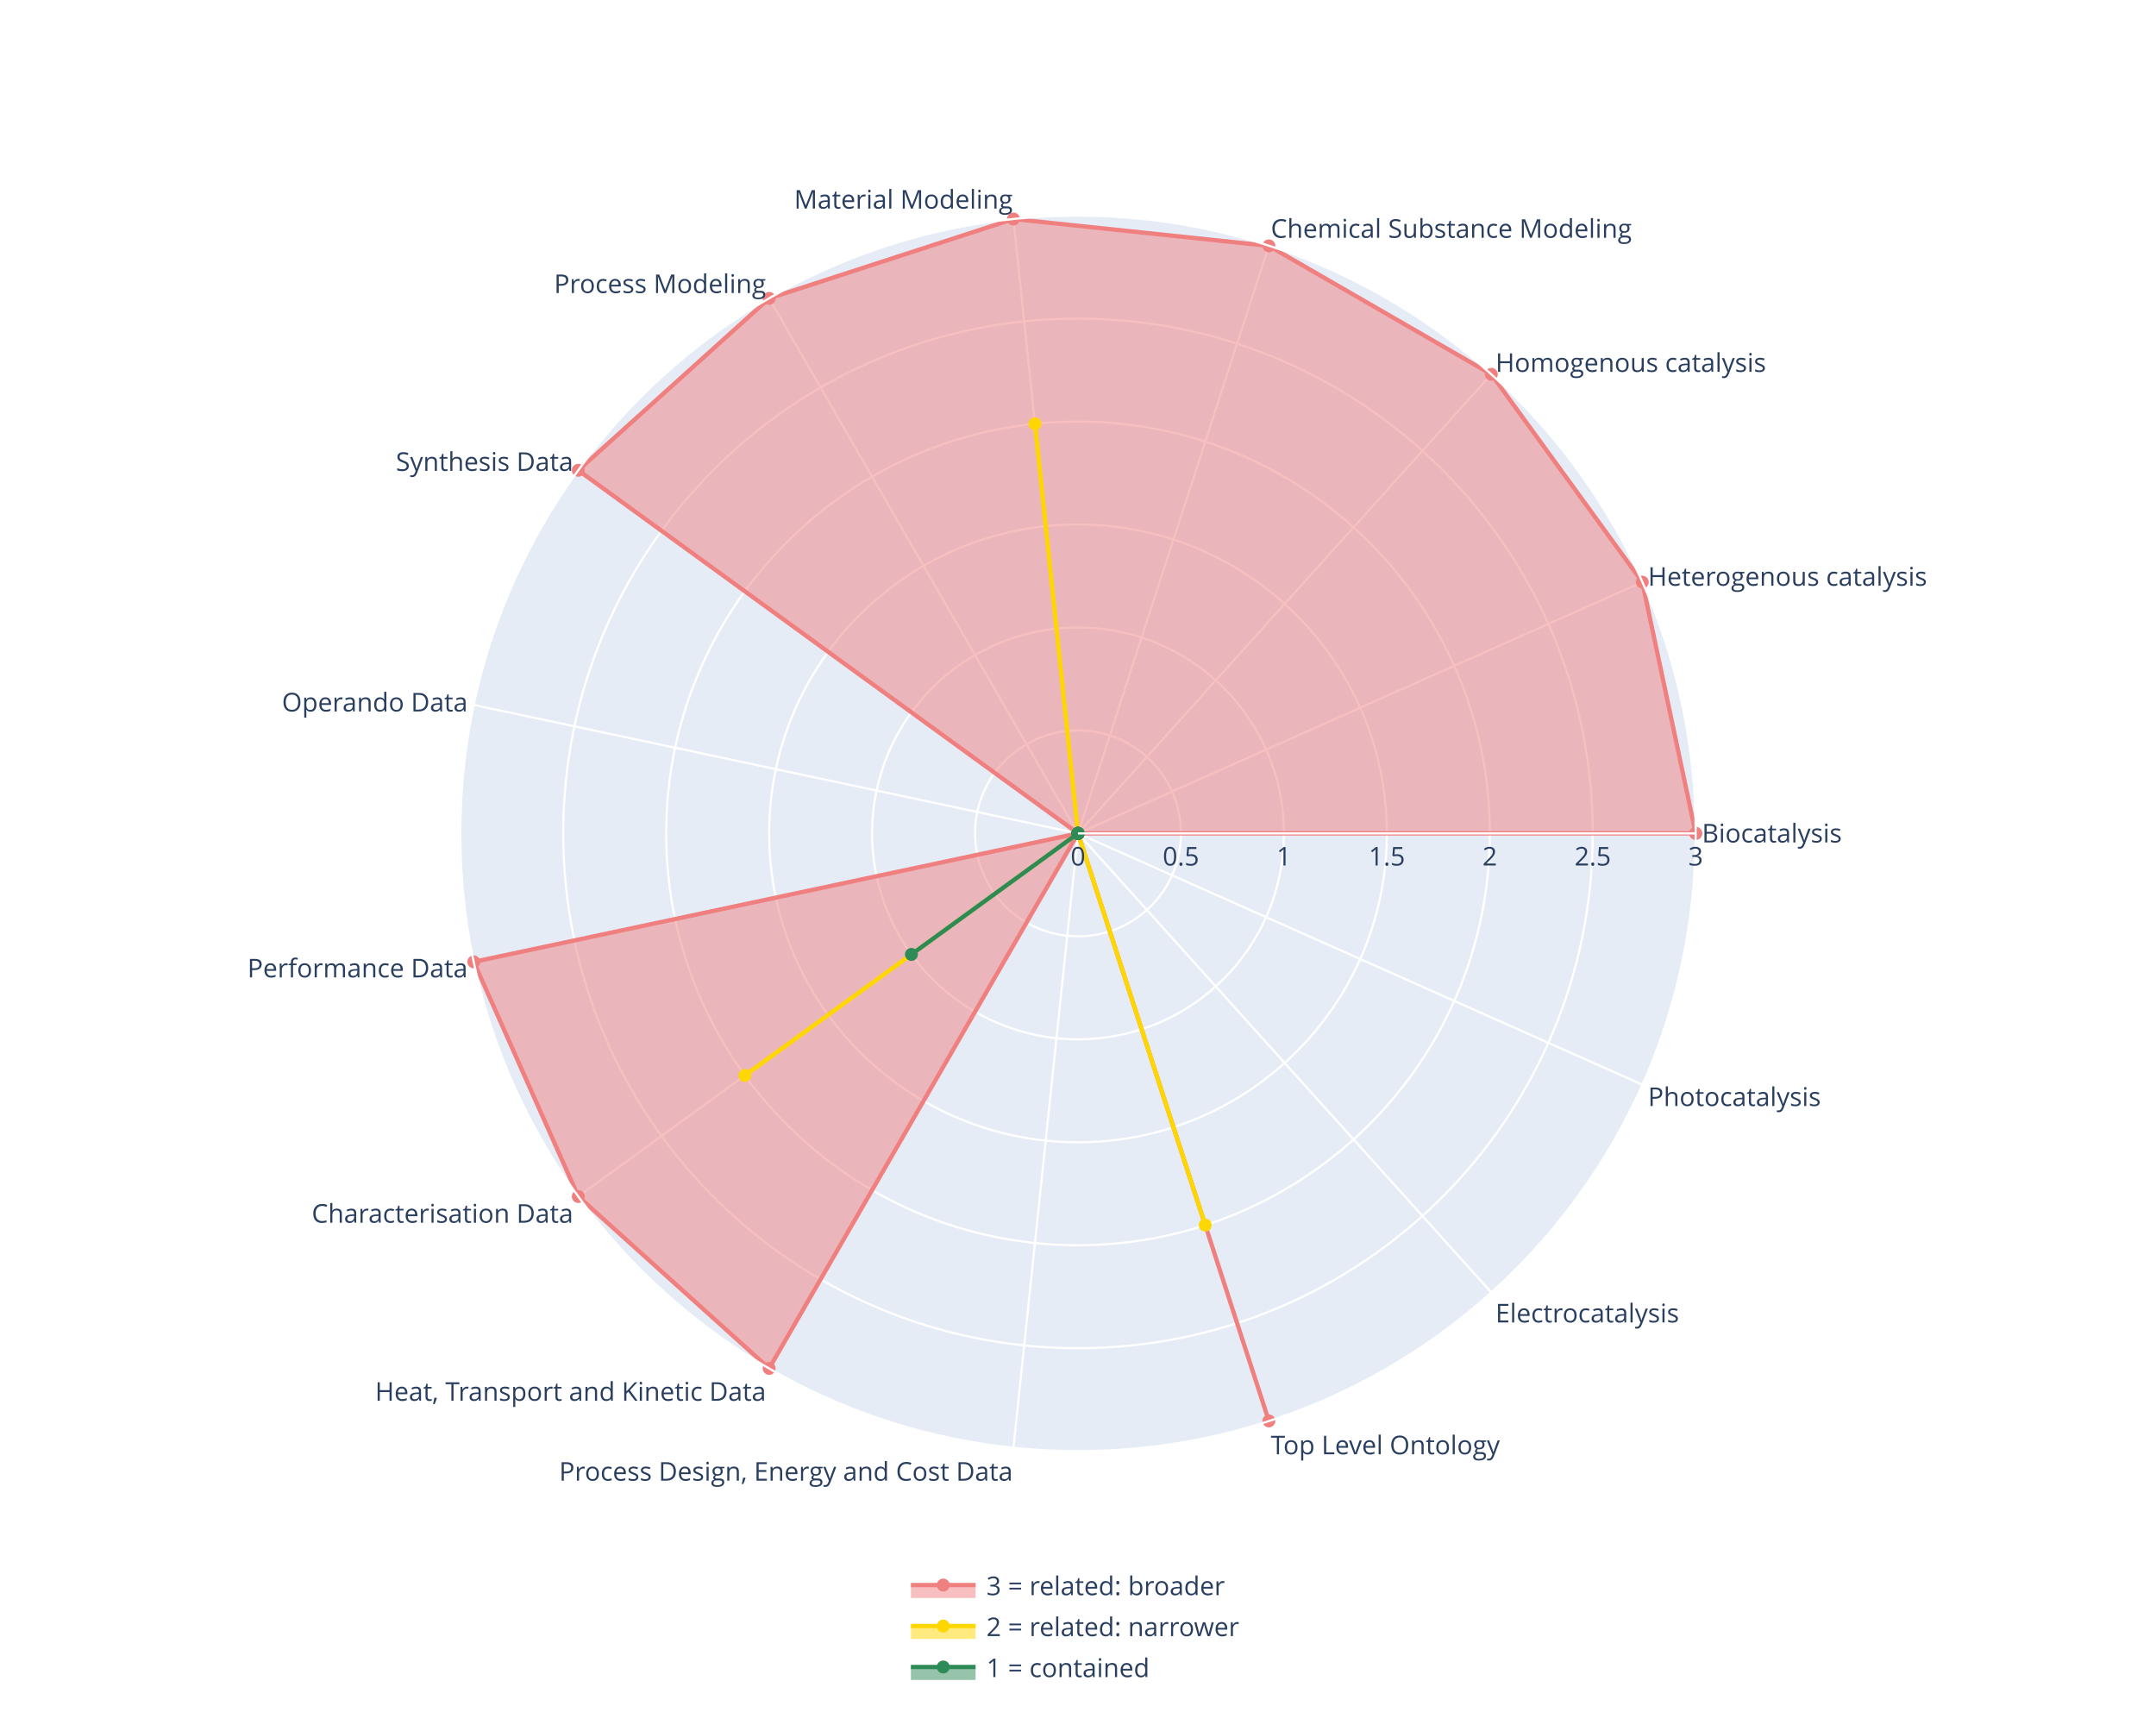
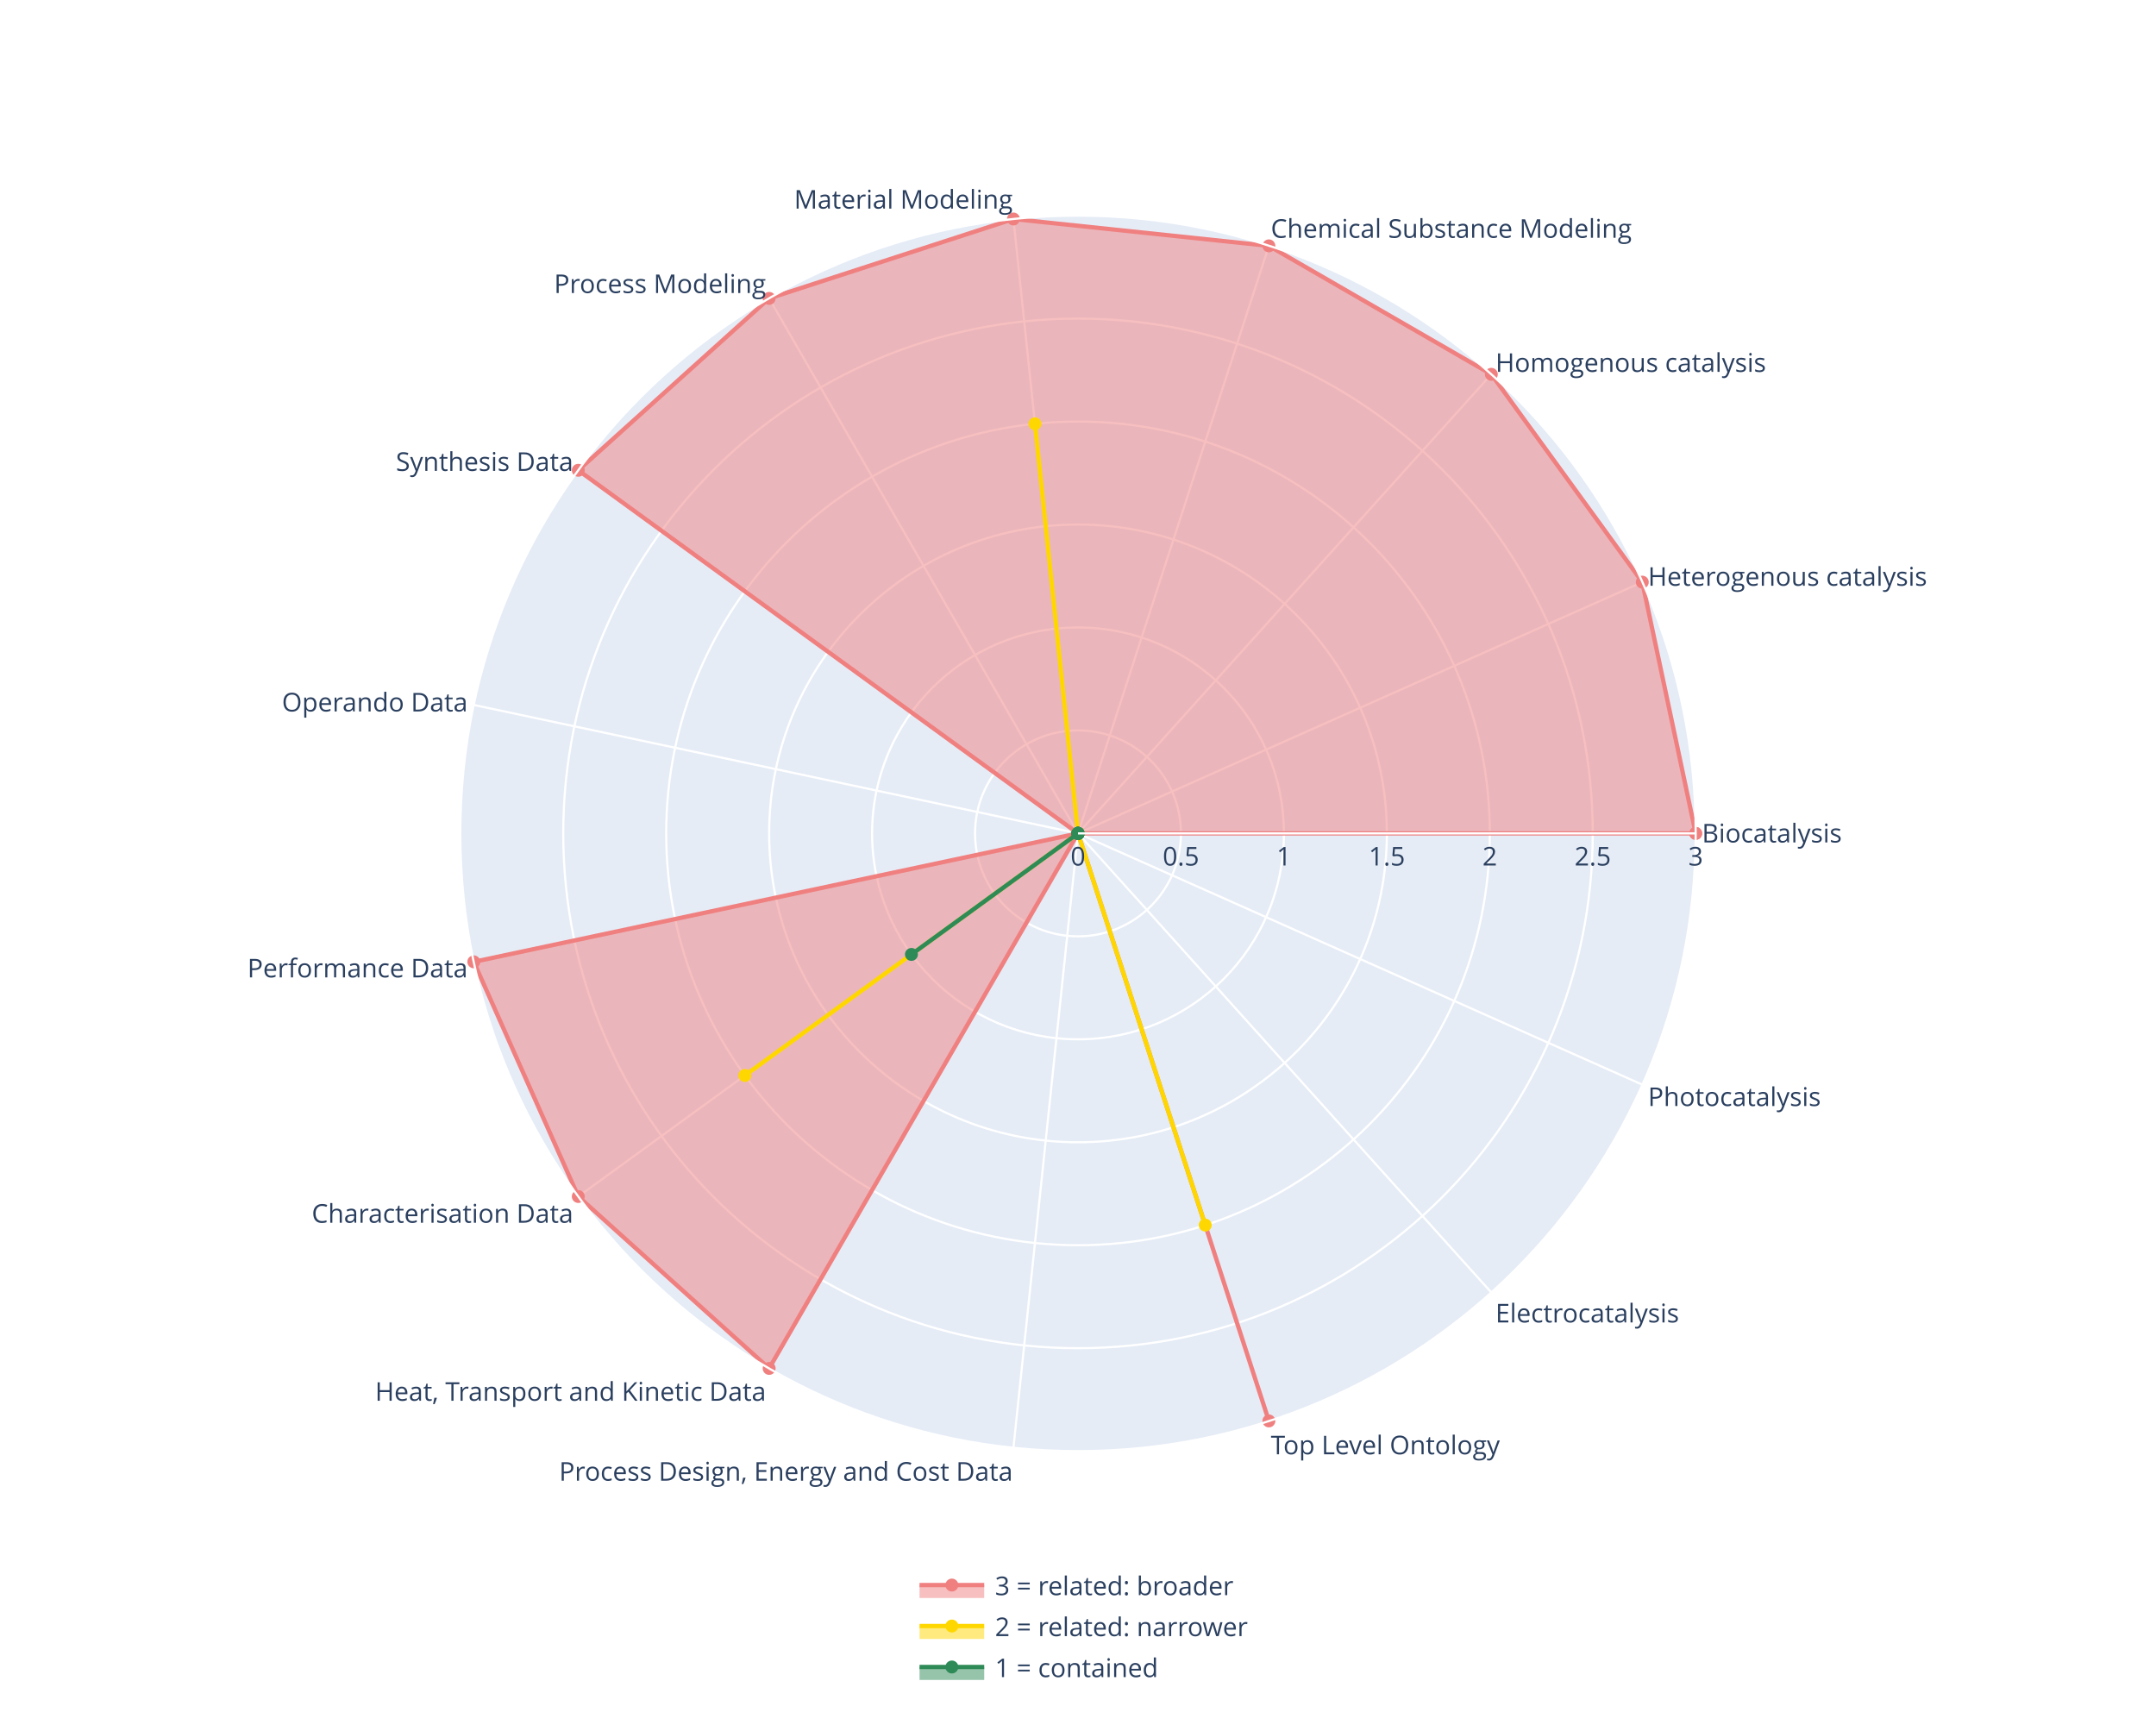
<svg xmlns="http://www.w3.org/2000/svg" class="main-svg" width="1000" height="800" style="" viewBox="0 0 1000 800">
  <rect x="0" y="0" width="1000" height="800" style="fill: rgb(255, 255, 255); fill-opacity: 1;" />
-   <defs id="defs-27173d">
+   <defs id="defs-8915df">
    <g class="clips">
-       <clipPath id="clip27173dpolar-for-traces">
+       <clipPath id="clip8915dfpolar-for-traces">
        <path d="M286.5,0A286.5,286.5 0,1,0 -286.5,-3.508613079557167e-14A286.5,286.5 0,1,0 286.5,7.017226159114334e-14Z" transform="translate(286.5,286.5)" />
      </clipPath>
    </g>
    <g class="gradients" />
    <g class="patterns" />
  </defs>
  <g class="bglayer" />
  <g class="layer-below">
    <g class="imagelayer" />
    <g class="shapelayer" />
  </g>
  <g class="cartesianlayer" />
  <g class="polarlayer">
    <g class="polar">
      <g class="polarsublayer draglayer" />
      <g class="polarsublayer plotbg">
        <path d="M286.5,0A286.5,286.5 0,1,0 -286.5,-3.508613079557167e-14A286.5,286.5 0,1,0 286.5,7.017226159114334e-14Z" transform="translate(500,386.5)" style="fill: rgb(229, 236, 246); fill-opacity: 1;" />
      </g>
      <g class="polarsublayer backplot">
        <g class="maplayer" />
      </g>
      <g class="polarsublayer angular-grid" style="fill: none;">
        <path class="angularaxisgrid" d="M500,386.5L786.5,386.5" style="stroke: rgb(255, 255, 255); stroke-opacity: 1; stroke-width: 1px;" />
        <path class="angularaxisgrid" d="M500,386.5L761.731,269.97" style="stroke: rgb(255, 255, 255); stroke-opacity: 1; stroke-width: 1px;" />
        <path class="angularaxisgrid" d="M500,386.5L691.706,173.589" style="stroke: rgb(255, 255, 255); stroke-opacity: 1; stroke-width: 1px;" />
        <path class="angularaxisgrid" d="M500,386.5L588.533,114.022" style="stroke: rgb(255, 255, 255); stroke-opacity: 1; stroke-width: 1px;" />
        <path class="angularaxisgrid" d="M500,386.5L470.053,101.569" style="stroke: rgb(255, 255, 255); stroke-opacity: 1; stroke-width: 1px;" />
        <path class="angularaxisgrid" d="M500,386.5L356.75,138.384" style="stroke: rgb(255, 255, 255); stroke-opacity: 1; stroke-width: 1px;" />
        <path class="angularaxisgrid" d="M500,386.5L268.217,218.1" style="stroke: rgb(255, 255, 255); stroke-opacity: 1; stroke-width: 1px;" />
        <path class="angularaxisgrid" d="M500,386.5L219.761,326.933" style="stroke: rgb(255, 255, 255); stroke-opacity: 1; stroke-width: 1px;" />
        <path class="angularaxisgrid" d="M500,386.5L219.761,446.067" style="stroke: rgb(255, 255, 255); stroke-opacity: 1; stroke-width: 1px;" />
        <path class="angularaxisgrid" d="M500,386.5L268.217,554.9" style="stroke: rgb(255, 255, 255); stroke-opacity: 1; stroke-width: 1px;" />
        <path class="angularaxisgrid" d="M500,386.5L356.75,634.616" style="stroke: rgb(255, 255, 255); stroke-opacity: 1; stroke-width: 1px;" />
        <path class="angularaxisgrid" d="M500,386.5L470.053,671.431" style="stroke: rgb(255, 255, 255); stroke-opacity: 1; stroke-width: 1px;" />
        <path class="angularaxisgrid" d="M500,386.5L588.533,658.978" style="stroke: rgb(255, 255, 255); stroke-opacity: 1; stroke-width: 1px;" />
        <path class="angularaxisgrid" d="M500,386.5L691.706,599.411" style="stroke: rgb(255, 255, 255); stroke-opacity: 1; stroke-width: 1px;" />
        <path class="angularaxisgrid" d="M500,386.5L761.731,503.03" style="stroke: rgb(255, 255, 255); stroke-opacity: 1; stroke-width: 1px;" />
      </g>
      <g class="polarsublayer radial-grid" transform="translate(500,386.5)" style="fill: none;">
        <path class="xgrid" d="M47.75,0A47.75,47.75 0,1,0 -47.75,-5.847688465928611e-15A47.75,47.75 0,1,0 47.75,1.1695376931857222e-14Z" style="stroke: rgb(255, 255, 255); stroke-opacity: 1; stroke-width: 1px;" />
        <path class="xgrid" d="M95.5,0A95.5,95.5 0,1,0 -95.5,-1.1695376931857222e-14A95.5,95.5 0,1,0 95.5,2.3390753863714445e-14Z" style="stroke: rgb(255, 255, 255); stroke-opacity: 1; stroke-width: 1px;" />
        <path class="xgrid" d="M143.25,0A143.25,143.25 0,1,0 -143.25,-1.7543065397785835e-14A143.25,143.25 0,1,0 143.25,3.508613079557167e-14Z" style="stroke: rgb(255, 255, 255); stroke-opacity: 1; stroke-width: 1px;" />
        <path class="xgrid" d="M191,0A191,191 0,1,0 -191,-2.3390753863714445e-14A191,191 0,1,0 191,4.678150772742889e-14Z" style="stroke: rgb(255, 255, 255); stroke-opacity: 1; stroke-width: 1px;" />
        <path class="xgrid" d="M238.75,0A238.75,238.75 0,1,0 -238.75,-2.923844232964306e-14A238.75,238.75 0,1,0 238.75,5.847688465928612e-14Z" style="stroke: rgb(255, 255, 255); stroke-opacity: 1; stroke-width: 1px;" />
      </g>
      <g class="polarsublayer frontplot" transform="translate(213.5,100)">
        <g class="barlayer" />
        <g class="scatterlayer">
-           <g class="trace scatter trace5cc270" style="stroke-miterlimit: 2; opacity: 1;">
-             <g class="fills" clip-path="url(#clip27173dpolar-for-traces)">
+           <g class="trace scatter tracee5d8ca" style="stroke-miterlimit: 2; opacity: 1;">
+             <g class="fills" clip-path="url(#clip8915dfpolar-for-traces)">
              <g>
                <path class="js-fill" d="M573,286.5L548.23,169.97L478.21,73.59L375.03,14.02L256.55,1.57L143.25,38.38L54.72,118.1L286.5,286.5L6.26,346.07L54.72,454.9L143.25,534.62L286.5,286.5L375.03,558.98L286.5,286.5L286.5,286.5L573,286.5Z" style="fill: rgb(240, 128, 128); fill-opacity: 0.5; stroke-width: 0;" />
              </g>
            </g>
            <g class="errorbars" />
            <g class="lines">
-               <path class="js-line" d="M573,286.5L548.23,169.97L478.21,73.59L375.03,14.02L256.55,1.57L143.25,38.38L54.72,118.1L286.5,286.5L6.26,346.07L54.72,454.9L143.25,534.62L286.5,286.5L375.03,558.98L286.5,286.5L286.5,286.5L573,286.5" clip-path="url(#clip27173dpolar-for-traces)" style="vector-effect: non-scaling-stroke; fill: none; stroke: rgb(240, 128, 128); stroke-opacity: 1; stroke-width: 2px; opacity: 1;" />
+               <path class="js-line" d="M573,286.5L548.23,169.97L478.21,73.59L375.03,14.02L256.55,1.57L143.25,38.38L54.72,118.1L286.5,286.5L6.26,346.07L54.72,454.9L143.25,534.62L286.5,286.5L375.03,558.98L286.5,286.5L286.5,286.5L573,286.5" clip-path="url(#clip8915dfpolar-for-traces)" style="vector-effect: none; fill: none; stroke: rgb(240, 128, 128); stroke-opacity: 1; stroke-width: 2px; opacity: 1;" />
            </g>
            <g class="points">
              <path class="point" transform="translate(573,286.5)" d="M3,0A3,3 0 1,1 0,-3A3,3 0 0,1 3,0Z" style="opacity: 1; stroke-width: 0px; fill: rgb(240, 128, 128); fill-opacity: 1;" />
              <path class="point" transform="translate(548.23,169.97)" d="M3,0A3,3 0 1,1 0,-3A3,3 0 0,1 3,0Z" style="opacity: 1; stroke-width: 0px; fill: rgb(240, 128, 128); fill-opacity: 1;" />
              <path class="point" transform="translate(478.21,73.59)" d="M3,0A3,3 0 1,1 0,-3A3,3 0 0,1 3,0Z" style="opacity: 1; stroke-width: 0px; fill: rgb(240, 128, 128); fill-opacity: 1;" />
              <path class="point" transform="translate(375.03,14.02)" d="M3,0A3,3 0 1,1 0,-3A3,3 0 0,1 3,0Z" style="opacity: 1; stroke-width: 0px; fill: rgb(240, 128, 128); fill-opacity: 1;" />
              <path class="point" transform="translate(256.55,1.57)" d="M3,0A3,3 0 1,1 0,-3A3,3 0 0,1 3,0Z" style="opacity: 1; stroke-width: 0px; fill: rgb(240, 128, 128); fill-opacity: 1;" />
              <path class="point" transform="translate(143.25,38.38)" d="M3,0A3,3 0 1,1 0,-3A3,3 0 0,1 3,0Z" style="opacity: 1; stroke-width: 0px; fill: rgb(240, 128, 128); fill-opacity: 1;" />
              <path class="point" transform="translate(54.72,118.1)" d="M3,0A3,3 0 1,1 0,-3A3,3 0 0,1 3,0Z" style="opacity: 1; stroke-width: 0px; fill: rgb(240, 128, 128); fill-opacity: 1;" />
              <path class="point" transform="translate(286.5,286.5)" d="M3,0A3,3 0 1,1 0,-3A3,3 0 0,1 3,0Z" style="opacity: 1; stroke-width: 0px; fill: rgb(240, 128, 128); fill-opacity: 1;" />
              <path class="point" transform="translate(6.26,346.07)" d="M3,0A3,3 0 1,1 0,-3A3,3 0 0,1 3,0Z" style="opacity: 1; stroke-width: 0px; fill: rgb(240, 128, 128); fill-opacity: 1;" />
              <path class="point" transform="translate(54.72,454.9)" d="M3,0A3,3 0 1,1 0,-3A3,3 0 0,1 3,0Z" style="opacity: 1; stroke-width: 0px; fill: rgb(240, 128, 128); fill-opacity: 1;" />
              <path class="point" transform="translate(143.25,534.62)" d="M3,0A3,3 0 1,1 0,-3A3,3 0 0,1 3,0Z" style="opacity: 1; stroke-width: 0px; fill: rgb(240, 128, 128); fill-opacity: 1;" />
              <path class="point" transform="translate(286.5,286.5)" d="M3,0A3,3 0 1,1 0,-3A3,3 0 0,1 3,0Z" style="opacity: 1; stroke-width: 0px; fill: rgb(240, 128, 128); fill-opacity: 1;" />
              <path class="point" transform="translate(375.03,558.98)" d="M3,0A3,3 0 1,1 0,-3A3,3 0 0,1 3,0Z" style="opacity: 1; stroke-width: 0px; fill: rgb(240, 128, 128); fill-opacity: 1;" />
              <path class="point" transform="translate(286.5,286.5)" d="M3,0A3,3 0 1,1 0,-3A3,3 0 0,1 3,0Z" style="opacity: 1; stroke-width: 0px; fill: rgb(240, 128, 128); fill-opacity: 1;" />
              <path class="point" transform="translate(286.5,286.5)" d="M3,0A3,3 0 1,1 0,-3A3,3 0 0,1 3,0Z" style="opacity: 1; stroke-width: 0px; fill: rgb(240, 128, 128); fill-opacity: 1;" />
              <path class="point" transform="translate(573,286.5)" d="M3,0A3,3 0 1,1 0,-3A3,3 0 0,1 3,0Z" style="opacity: 1; stroke-width: 0px; fill: rgb(240, 128, 128); fill-opacity: 1;" />
            </g>
            <g class="text" />
          </g>
-           <g class="trace scatter trace45fdbd" style="stroke-miterlimit: 2; opacity: 1;">
-             <g class="fills" clip-path="url(#clip27173dpolar-for-traces)">
+           <g class="trace scatter traced28632" style="stroke-miterlimit: 2; opacity: 1;">
+             <g class="fills" clip-path="url(#clip8915dfpolar-for-traces)">
              <g>
                <path class="js-fill" d="M286.5,286.5L286.5,286.5L286.5,286.5L286.5,286.5L266.54,96.55L286.5,286.5L286.5,286.5L286.5,286.5L286.5,286.5L131.98,398.77L286.5,286.5L286.5,286.5L345.52,468.15L286.5,286.5L286.5,286.5L286.5,286.5Z" style="fill: rgb(255, 215, 0); fill-opacity: 0.5; stroke-width: 0;" />
              </g>
            </g>
            <g class="errorbars" />
            <g class="lines">
-               <path class="js-line" d="M286.5,286.5L286.5,286.5L286.5,286.5L286.5,286.5L266.54,96.55L286.5,286.5L286.5,286.5L286.5,286.5L286.5,286.5L131.98,398.77L286.5,286.5L286.5,286.5L345.52,468.15L286.5,286.5L286.5,286.5L286.5,286.5" clip-path="url(#clip27173dpolar-for-traces)" style="vector-effect: non-scaling-stroke; fill: none; stroke: rgb(255, 215, 0); stroke-opacity: 1; stroke-width: 2px; opacity: 1;" />
+               <path class="js-line" d="M286.5,286.5L286.5,286.5L286.5,286.5L286.5,286.5L266.54,96.55L286.5,286.5L286.5,286.5L286.5,286.5L286.5,286.5L131.98,398.77L286.5,286.5L286.5,286.5L345.52,468.15L286.5,286.5L286.5,286.5L286.5,286.5" clip-path="url(#clip8915dfpolar-for-traces)" style="vector-effect: none; fill: none; stroke: rgb(255, 215, 0); stroke-opacity: 1; stroke-width: 2px; opacity: 1;" />
            </g>
            <g class="points">
              <path class="point" transform="translate(286.5,286.5)" d="M3,0A3,3 0 1,1 0,-3A3,3 0 0,1 3,0Z" style="opacity: 1; stroke-width: 0px; fill: rgb(255, 215, 0); fill-opacity: 1;" />
              <path class="point" transform="translate(286.5,286.5)" d="M3,0A3,3 0 1,1 0,-3A3,3 0 0,1 3,0Z" style="opacity: 1; stroke-width: 0px; fill: rgb(255, 215, 0); fill-opacity: 1;" />
              <path class="point" transform="translate(286.5,286.5)" d="M3,0A3,3 0 1,1 0,-3A3,3 0 0,1 3,0Z" style="opacity: 1; stroke-width: 0px; fill: rgb(255, 215, 0); fill-opacity: 1;" />
              <path class="point" transform="translate(286.5,286.5)" d="M3,0A3,3 0 1,1 0,-3A3,3 0 0,1 3,0Z" style="opacity: 1; stroke-width: 0px; fill: rgb(255, 215, 0); fill-opacity: 1;" />
              <path class="point" transform="translate(266.54,96.55)" d="M3,0A3,3 0 1,1 0,-3A3,3 0 0,1 3,0Z" style="opacity: 1; stroke-width: 0px; fill: rgb(255, 215, 0); fill-opacity: 1;" />
              <path class="point" transform="translate(286.5,286.5)" d="M3,0A3,3 0 1,1 0,-3A3,3 0 0,1 3,0Z" style="opacity: 1; stroke-width: 0px; fill: rgb(255, 215, 0); fill-opacity: 1;" />
              <path class="point" transform="translate(286.5,286.5)" d="M3,0A3,3 0 1,1 0,-3A3,3 0 0,1 3,0Z" style="opacity: 1; stroke-width: 0px; fill: rgb(255, 215, 0); fill-opacity: 1;" />
              <path class="point" transform="translate(286.5,286.5)" d="M3,0A3,3 0 1,1 0,-3A3,3 0 0,1 3,0Z" style="opacity: 1; stroke-width: 0px; fill: rgb(255, 215, 0); fill-opacity: 1;" />
              <path class="point" transform="translate(286.5,286.5)" d="M3,0A3,3 0 1,1 0,-3A3,3 0 0,1 3,0Z" style="opacity: 1; stroke-width: 0px; fill: rgb(255, 215, 0); fill-opacity: 1;" />
              <path class="point" transform="translate(131.98,398.77)" d="M3,0A3,3 0 1,1 0,-3A3,3 0 0,1 3,0Z" style="opacity: 1; stroke-width: 0px; fill: rgb(255, 215, 0); fill-opacity: 1;" />
              <path class="point" transform="translate(286.5,286.5)" d="M3,0A3,3 0 1,1 0,-3A3,3 0 0,1 3,0Z" style="opacity: 1; stroke-width: 0px; fill: rgb(255, 215, 0); fill-opacity: 1;" />
              <path class="point" transform="translate(286.5,286.5)" d="M3,0A3,3 0 1,1 0,-3A3,3 0 0,1 3,0Z" style="opacity: 1; stroke-width: 0px; fill: rgb(255, 215, 0); fill-opacity: 1;" />
              <path class="point" transform="translate(345.52,468.15)" d="M3,0A3,3 0 1,1 0,-3A3,3 0 0,1 3,0Z" style="opacity: 1; stroke-width: 0px; fill: rgb(255, 215, 0); fill-opacity: 1;" />
              <path class="point" transform="translate(286.5,286.5)" d="M3,0A3,3 0 1,1 0,-3A3,3 0 0,1 3,0Z" style="opacity: 1; stroke-width: 0px; fill: rgb(255, 215, 0); fill-opacity: 1;" />
              <path class="point" transform="translate(286.5,286.5)" d="M3,0A3,3 0 1,1 0,-3A3,3 0 0,1 3,0Z" style="opacity: 1; stroke-width: 0px; fill: rgb(255, 215, 0); fill-opacity: 1;" />
              <path class="point" transform="translate(286.5,286.5)" d="M3,0A3,3 0 1,1 0,-3A3,3 0 0,1 3,0Z" style="opacity: 1; stroke-width: 0px; fill: rgb(255, 215, 0); fill-opacity: 1;" />
            </g>
            <g class="text" />
          </g>
-           <g class="trace scatter trace4ece1e" style="stroke-miterlimit: 2; opacity: 1;">
-             <g class="fills" clip-path="url(#clip27173dpolar-for-traces)">
+           <g class="trace scatter trace86213e" style="stroke-miterlimit: 2; opacity: 1;">
+             <g class="fills" clip-path="url(#clip8915dfpolar-for-traces)">
              <g>
                <path class="js-fill" d="M286.5,286.5L286.5,286.5L286.5,286.5L286.5,286.5L286.5,286.5L286.5,286.5L286.5,286.5L286.5,286.5L286.5,286.5L209.24,342.63L286.5,286.5L286.5,286.5L286.5,286.5L286.5,286.5L286.5,286.5L286.5,286.5Z" style="fill: rgb(46, 139, 87); fill-opacity: 0.5; stroke-width: 0;" />
              </g>
            </g>
            <g class="errorbars" />
            <g class="lines">
-               <path class="js-line" d="M286.5,286.5L286.5,286.5L286.5,286.5L286.5,286.5L286.5,286.5L286.5,286.5L286.5,286.5L286.5,286.5L286.5,286.5L209.24,342.63L286.5,286.5L286.5,286.5L286.5,286.5L286.5,286.5L286.5,286.5L286.5,286.5" clip-path="url(#clip27173dpolar-for-traces)" style="vector-effect: non-scaling-stroke; fill: none; stroke: rgb(46, 139, 87); stroke-opacity: 1; stroke-width: 2px; opacity: 1;" />
+               <path class="js-line" d="M286.5,286.5L286.5,286.5L286.5,286.5L286.5,286.5L286.5,286.5L286.5,286.5L286.5,286.5L286.5,286.5L286.5,286.5L209.24,342.63L286.5,286.5L286.5,286.5L286.5,286.5L286.5,286.5L286.5,286.5L286.5,286.5" clip-path="url(#clip8915dfpolar-for-traces)" style="vector-effect: none; fill: none; stroke: rgb(46, 139, 87); stroke-opacity: 1; stroke-width: 2px; opacity: 1;" />
            </g>
            <g class="points">
              <path class="point" transform="translate(286.5,286.5)" d="M3,0A3,3 0 1,1 0,-3A3,3 0 0,1 3,0Z" style="opacity: 1; stroke-width: 0px; fill: rgb(46, 139, 87); fill-opacity: 1;" />
              <path class="point" transform="translate(286.5,286.5)" d="M3,0A3,3 0 1,1 0,-3A3,3 0 0,1 3,0Z" style="opacity: 1; stroke-width: 0px; fill: rgb(46, 139, 87); fill-opacity: 1;" />
              <path class="point" transform="translate(286.5,286.5)" d="M3,0A3,3 0 1,1 0,-3A3,3 0 0,1 3,0Z" style="opacity: 1; stroke-width: 0px; fill: rgb(46, 139, 87); fill-opacity: 1;" />
              <path class="point" transform="translate(286.5,286.5)" d="M3,0A3,3 0 1,1 0,-3A3,3 0 0,1 3,0Z" style="opacity: 1; stroke-width: 0px; fill: rgb(46, 139, 87); fill-opacity: 1;" />
              <path class="point" transform="translate(286.5,286.5)" d="M3,0A3,3 0 1,1 0,-3A3,3 0 0,1 3,0Z" style="opacity: 1; stroke-width: 0px; fill: rgb(46, 139, 87); fill-opacity: 1;" />
              <path class="point" transform="translate(286.5,286.5)" d="M3,0A3,3 0 1,1 0,-3A3,3 0 0,1 3,0Z" style="opacity: 1; stroke-width: 0px; fill: rgb(46, 139, 87); fill-opacity: 1;" />
              <path class="point" transform="translate(286.5,286.5)" d="M3,0A3,3 0 1,1 0,-3A3,3 0 0,1 3,0Z" style="opacity: 1; stroke-width: 0px; fill: rgb(46, 139, 87); fill-opacity: 1;" />
              <path class="point" transform="translate(286.5,286.5)" d="M3,0A3,3 0 1,1 0,-3A3,3 0 0,1 3,0Z" style="opacity: 1; stroke-width: 0px; fill: rgb(46, 139, 87); fill-opacity: 1;" />
              <path class="point" transform="translate(286.5,286.5)" d="M3,0A3,3 0 1,1 0,-3A3,3 0 0,1 3,0Z" style="opacity: 1; stroke-width: 0px; fill: rgb(46, 139, 87); fill-opacity: 1;" />
              <path class="point" transform="translate(209.24,342.63)" d="M3,0A3,3 0 1,1 0,-3A3,3 0 0,1 3,0Z" style="opacity: 1; stroke-width: 0px; fill: rgb(46, 139, 87); fill-opacity: 1;" />
              <path class="point" transform="translate(286.5,286.5)" d="M3,0A3,3 0 1,1 0,-3A3,3 0 0,1 3,0Z" style="opacity: 1; stroke-width: 0px; fill: rgb(46, 139, 87); fill-opacity: 1;" />
              <path class="point" transform="translate(286.5,286.5)" d="M3,0A3,3 0 1,1 0,-3A3,3 0 0,1 3,0Z" style="opacity: 1; stroke-width: 0px; fill: rgb(46, 139, 87); fill-opacity: 1;" />
              <path class="point" transform="translate(286.5,286.5)" d="M3,0A3,3 0 1,1 0,-3A3,3 0 0,1 3,0Z" style="opacity: 1; stroke-width: 0px; fill: rgb(46, 139, 87); fill-opacity: 1;" />
              <path class="point" transform="translate(286.5,286.5)" d="M3,0A3,3 0 1,1 0,-3A3,3 0 0,1 3,0Z" style="opacity: 1; stroke-width: 0px; fill: rgb(46, 139, 87); fill-opacity: 1;" />
              <path class="point" transform="translate(286.5,286.5)" d="M3,0A3,3 0 1,1 0,-3A3,3 0 0,1 3,0Z" style="opacity: 1; stroke-width: 0px; fill: rgb(46, 139, 87); fill-opacity: 1;" />
              <path class="point" transform="translate(286.5,286.5)" d="M3,0A3,3 0 1,1 0,-3A3,3 0 0,1 3,0Z" style="opacity: 1; stroke-width: 0px; fill: rgb(46, 139, 87); fill-opacity: 1;" />
            </g>
            <g class="text" />
          </g>
        </g>
      </g>
      <g class="polarsublayer angular-line">
        <path d="M286.5,0A286.5,286.5 0,1,0 -286.5,-3.508613079557167e-14A286.5,286.5 0,1,0 286.5,7.017226159114334e-14Z" transform="translate(500,386.5)" stroke-width="1" style="fill: none; stroke: rgb(255, 255, 255); stroke-opacity: 1;" />
      </g>
      <g class="polarsublayer radial-line">
        <line x1="0" y1="0" x2="286.5" y2="0" transform="translate(500,386.5)" stroke-width="1" style="fill: none; stroke: rgb(255, 255, 255); stroke-opacity: 1;" />
      </g>
      <g class="polarsublayer angular-axis">
        <g class="angularaxistick">
          <text text-anchor="start" x="2.9" y="4.2" transform="translate(786.5,386.5)" style="font-family: 'Open Sans', verdana, arial, sans-serif; font-size: 12px; fill: rgb(42, 63, 95); fill-opacity: 1; white-space: pre; opacity: 1;">Biocatalysis</text>
        </g>
        <g class="angularaxistick">
          <text text-anchor="start" x="2.649" y="1.681" transform="translate(761.7308,269.97)" style="font-family: 'Open Sans', verdana, arial, sans-serif; font-size: 12px; fill: rgb(42, 63, 95); fill-opacity: 1; white-space: pre; opacity: 1;">Heterogenous catalysis</text>
        </g>
        <g class="angularaxistick">
          <text text-anchor="start" x="1.94" y="-1.128" transform="translate(691.7059,173.589)" style="font-family: 'Open Sans', verdana, arial, sans-serif; font-size: 12px; fill: rgb(42, 63, 95); fill-opacity: 1; white-space: pre; opacity: 1;">Homogenous catalysis</text>
        </g>
        <g class="angularaxistick">
          <text text-anchor="start" x="0.896" y="-3.743" transform="translate(588.5334,114.0223)" style="font-family: 'Open Sans', verdana, arial, sans-serif; font-size: 12px; fill: rgb(42, 63, 95); fill-opacity: 1; white-space: pre; opacity: 1;">Chemical Substance Modeling</text>
        </g>
        <g class="angularaxistick">
          <text text-anchor="end" x="-0.303" y="-4.832" transform="translate(470.0526,101.5695)" style="font-family: 'Open Sans', verdana, arial, sans-serif; font-size: 12px; fill: rgb(42, 63, 95); fill-opacity: 1; white-space: pre; opacity: 1;">Material Modeling</text>
        </g>
        <g class="angularaxistick">
          <text text-anchor="end" x="-1.45" y="-2.49" transform="translate(356.75,138.3837)" style="font-family: 'Open Sans', verdana, arial, sans-serif; font-size: 12px; fill: rgb(42, 63, 95); fill-opacity: 1; white-space: pre; opacity: 1;">Process Modeling</text>
        </g>
        <g class="angularaxistick">
          <text text-anchor="end" x="-2.346" y="0.283" transform="translate(268.2166,218.0995)" style="font-family: 'Open Sans', verdana, arial, sans-serif; font-size: 12px; fill: rgb(42, 63, 95); fill-opacity: 1; white-space: pre; opacity: 1;">Synthesis Data</text>
        </g>
        <g class="angularaxistick">
          <text text-anchor="end" x="-2.837" y="3.006" transform="translate(219.7607,326.9333)" style="font-family: 'Open Sans', verdana, arial, sans-serif; font-size: 12px; fill: rgb(42, 63, 95); fill-opacity: 1; white-space: pre; opacity: 1;">Operando Data</text>
        </g>
        <g class="angularaxistick">
          <text text-anchor="end" x="-2.837" y="7.206" transform="translate(219.7607,446.0667)" style="font-family: 'Open Sans', verdana, arial, sans-serif; font-size: 12px; fill: rgb(42, 63, 95); fill-opacity: 1; white-space: pre; opacity: 1;">Performance Data</text>
        </g>
        <g class="angularaxistick">
          <text text-anchor="end" x="-2.346" y="12.156" transform="translate(268.2166,554.9005)" style="font-family: 'Open Sans', verdana, arial, sans-serif; font-size: 12px; fill: rgb(42, 63, 95); fill-opacity: 1; white-space: pre; opacity: 1;">Characterisation Data</text>
        </g>
        <g class="angularaxistick">
          <text text-anchor="end" x="-1.45" y="15.004" transform="translate(356.75,634.6163)" style="font-family: 'Open Sans', verdana, arial, sans-serif; font-size: 12px; fill: rgb(42, 63, 95); fill-opacity: 1; white-space: pre; opacity: 1;">Heat, Transport and Kinetic Data</text>
        </g>
        <g class="angularaxistick">
          <text text-anchor="end" x="-0.303" y="15.257" transform="translate(470.0526,671.4305)" style="font-family: 'Open Sans', verdana, arial, sans-serif; font-size: 12px; fill: rgb(42, 63, 95); fill-opacity: 1; white-space: pre; opacity: 1;">Process Design, Energy and Cost Data</text>
        </g>
        <g class="angularaxistick">
          <text text-anchor="start" x="0.896" y="15.469" transform="translate(588.5334,658.9777)" style="font-family: 'Open Sans', verdana, arial, sans-serif; font-size: 12px; fill: rgb(42, 63, 95); fill-opacity: 1; white-space: pre; opacity: 1;">Top Level Ontology</text>
        </g>
        <g class="angularaxistick">
          <text text-anchor="start" x="1.94" y="13.883" transform="translate(691.7059,599.411)" style="font-family: 'Open Sans', verdana, arial, sans-serif; font-size: 12px; fill: rgb(42, 63, 95); fill-opacity: 1; white-space: pre; opacity: 1;">Electrocatalysis</text>
        </g>
        <g class="angularaxistick">
          <text text-anchor="start" x="2.649" y="9.897" transform="translate(761.7308,503.03)" style="font-family: 'Open Sans', verdana, arial, sans-serif; font-size: 12px; fill: rgb(42, 63, 95); fill-opacity: 1; white-space: pre; opacity: 1;">Photocatalysis</text>
        </g>
      </g>
      <g class="polarsublayer radial-axis" transform="translate(500,386.5)">
        <g class="xtick">
          <text text-anchor="middle" x="0" y="14.9" transform="" style="font-family: 'Open Sans', verdana, arial, sans-serif; font-size: 12px; fill: rgb(42, 63, 95); fill-opacity: 1; white-space: pre; opacity: 1;">0</text>
        </g>
        <g class="xtick">
          <text text-anchor="middle" x="0" y="14.9" transform="translate(47.75,0)" style="font-family: 'Open Sans', verdana, arial, sans-serif; font-size: 12px; fill: rgb(42, 63, 95); fill-opacity: 1; white-space: pre; opacity: 1;">0.5</text>
        </g>
        <g class="xtick">
          <text text-anchor="middle" x="0" y="14.9" transform="translate(95.5,0)" style="font-family: 'Open Sans', verdana, arial, sans-serif; font-size: 12px; fill: rgb(42, 63, 95); fill-opacity: 1; white-space: pre; opacity: 1;">1</text>
        </g>
        <g class="xtick">
          <text text-anchor="middle" x="0" y="14.9" transform="translate(143.25,0)" style="font-family: 'Open Sans', verdana, arial, sans-serif; font-size: 12px; fill: rgb(42, 63, 95); fill-opacity: 1; white-space: pre; opacity: 1;">1.5</text>
        </g>
        <g class="xtick">
          <text text-anchor="middle" x="0" y="14.9" transform="translate(191,0)" style="font-family: 'Open Sans', verdana, arial, sans-serif; font-size: 12px; fill: rgb(42, 63, 95); fill-opacity: 1; white-space: pre; opacity: 1;">2</text>
        </g>
        <g class="xtick">
          <text text-anchor="middle" x="0" y="14.9" transform="translate(238.75,0)" style="font-family: 'Open Sans', verdana, arial, sans-serif; font-size: 12px; fill: rgb(42, 63, 95); fill-opacity: 1; white-space: pre; opacity: 1;">2.5</text>
        </g>
        <g class="xtick">
          <text text-anchor="middle" x="0" y="14.9" transform="translate(286.5,0)" style="font-family: 'Open Sans', verdana, arial, sans-serif; font-size: 12px; fill: rgb(42, 63, 95); fill-opacity: 1; white-space: pre; opacity: 1;">3</text>
        </g>
      </g>
    </g>
  </g>
  <g class="smithlayer" />
  <g class="ternarylayer" />
  <g class="geolayer" />
  <g class="funnelarealayer" />
  <g class="pielayer" />
  <g class="iciclelayer" />
  <g class="treemaplayer" />
  <g class="sunburstlayer" />
  <g class="glimages" />
-   <defs id="topdefs-27173d">
+   <defs id="topdefs-8915df">
    <g class="clips" />
-     <clipPath id="legend27173d">
-       <rect width="165" height="67" x="0" y="0" />
+     <clipPath id="legend8915df">
+       <rect width="157" height="67" x="0" y="0" />
    </clipPath>
  </defs>
  <g class="layer-above">
    <g class="imagelayer" />
    <g class="shapelayer" />
  </g>
  <g class="infolayer">
-     <g class="legend" pointer-events="all" transform="translate(417.5,720.6)">
-       <rect class="bg" shape-rendering="crispEdges" width="165" height="67" x="0" y="0" style="stroke: rgb(68, 68, 68); stroke-opacity: 1; fill: rgb(255, 255, 255); fill-opacity: 1; stroke-width: 0px;" />
-       <g class="scrollbox" transform="" clip-path="url(#legend27173d)">
+     <g class="legend" pointer-events="all" transform="translate(421.5,720.6)">
+       <rect class="bg" shape-rendering="crispEdges" width="157" height="67" x="0" y="0" style="stroke: rgb(68, 68, 68); stroke-opacity: 1; fill: rgb(255, 255, 255); fill-opacity: 1; stroke-width: 0px;" />
+       <g class="scrollbox" transform="" clip-path="url(#legend8915df)">
        <g class="groups">
          <g class="traces" transform="translate(0,14.5)" style="opacity: 1;">
            <text class="legendtext" text-anchor="start" x="40" y="4.68" style="font-family: 'Open Sans', verdana, arial, sans-serif; font-size: 12px; fill: rgb(42, 63, 95); fill-opacity: 1; white-space: pre;">3 = related: broader</text>
            <g class="layers" style="opacity: 1;">
              <g class="legendfill">
                <path class="js-fill" d="M5,0h30v6h-30z" style="stroke-width: 0; fill: rgb(240, 128, 128); fill-opacity: 0.5;" />
              </g>
              <g class="legendlines">
                <path class="js-line" d="M5,0h30" style="fill: none; stroke: rgb(240, 128, 128); stroke-opacity: 1; stroke-width: 2px;" />
              </g>
              <g class="legendsymbols">
                <g class="legendpoints">
                  <path class="scatterpts" transform="translate(20,0)" d="M3,0A3,3 0 1,1 0,-3A3,3 0 0,1 3,0Z" style="opacity: 1; stroke-width: 0px; fill: rgb(240, 128, 128); fill-opacity: 1;" />
                </g>
              </g>
            </g>
-             <rect class="legendtoggle" x="0" y="-9.5" width="159.094" height="19" style="fill: rgb(0, 0, 0); fill-opacity: 0;" />
+             <rect class="legendtoggle" x="0" y="-9.5" width="151.062" height="19" style="fill: rgb(0, 0, 0); fill-opacity: 0;" />
          </g>
          <g class="traces" transform="translate(0,33.5)" style="opacity: 1;">
            <text class="legendtext" text-anchor="start" x="40" y="4.68" style="font-family: 'Open Sans', verdana, arial, sans-serif; font-size: 12px; fill: rgb(42, 63, 95); fill-opacity: 1; white-space: pre;">2 = related: narrower</text>
            <g class="layers" style="opacity: 1;">
              <g class="legendfill">
                <path class="js-fill" d="M5,0h30v6h-30z" style="stroke-width: 0; fill: rgb(255, 215, 0); fill-opacity: 0.5;" />
              </g>
              <g class="legendlines">
                <path class="js-line" d="M5,0h30" style="fill: none; stroke: rgb(255, 215, 0); stroke-opacity: 1; stroke-width: 2px;" />
              </g>
              <g class="legendsymbols">
                <g class="legendpoints">
                  <path class="scatterpts" transform="translate(20,0)" d="M3,0A3,3 0 1,1 0,-3A3,3 0 0,1 3,0Z" style="opacity: 1; stroke-width: 0px; fill: rgb(255, 215, 0); fill-opacity: 1;" />
                </g>
              </g>
            </g>
-             <rect class="legendtoggle" x="0" y="-9.5" width="159.094" height="19" style="fill: rgb(0, 0, 0); fill-opacity: 0;" />
+             <rect class="legendtoggle" x="0" y="-9.5" width="151.062" height="19" style="fill: rgb(0, 0, 0); fill-opacity: 0;" />
          </g>
          <g class="traces" transform="translate(0,52.5)" style="opacity: 1;">
            <text class="legendtext" text-anchor="start" x="40" y="4.68" style="font-family: 'Open Sans', verdana, arial, sans-serif; font-size: 12px; fill: rgb(42, 63, 95); fill-opacity: 1; white-space: pre;">1 = contained</text>
            <g class="layers" style="opacity: 1;">
              <g class="legendfill">
                <path class="js-fill" d="M5,0h30v6h-30z" style="stroke-width: 0; fill: rgb(46, 139, 87); fill-opacity: 0.5;" />
              </g>
              <g class="legendlines">
                <path class="js-line" d="M5,0h30" style="fill: none; stroke: rgb(46, 139, 87); stroke-opacity: 1; stroke-width: 2px;" />
              </g>
              <g class="legendsymbols">
                <g class="legendpoints">
                  <path class="scatterpts" transform="translate(20,0)" d="M3,0A3,3 0 1,1 0,-3A3,3 0 0,1 3,0Z" style="opacity: 1; stroke-width: 0px; fill: rgb(46, 139, 87); fill-opacity: 1;" />
                </g>
              </g>
            </g>
-             <rect class="legendtoggle" x="0" y="-9.5" width="159.094" height="19" style="fill: rgb(0, 0, 0); fill-opacity: 0;" />
+             <rect class="legendtoggle" x="0" y="-9.5" width="151.062" height="19" style="fill: rgb(0, 0, 0); fill-opacity: 0;" />
          </g>
        </g>
      </g>
      <rect class="scrollbar" rx="20" ry="3" width="0" height="0" x="0" y="0" style="fill: rgb(128, 139, 164); fill-opacity: 1;" />
    </g>
    <g class="g-gtitle" />
    <g class="g-polartitle" />
  </g>
</svg>
